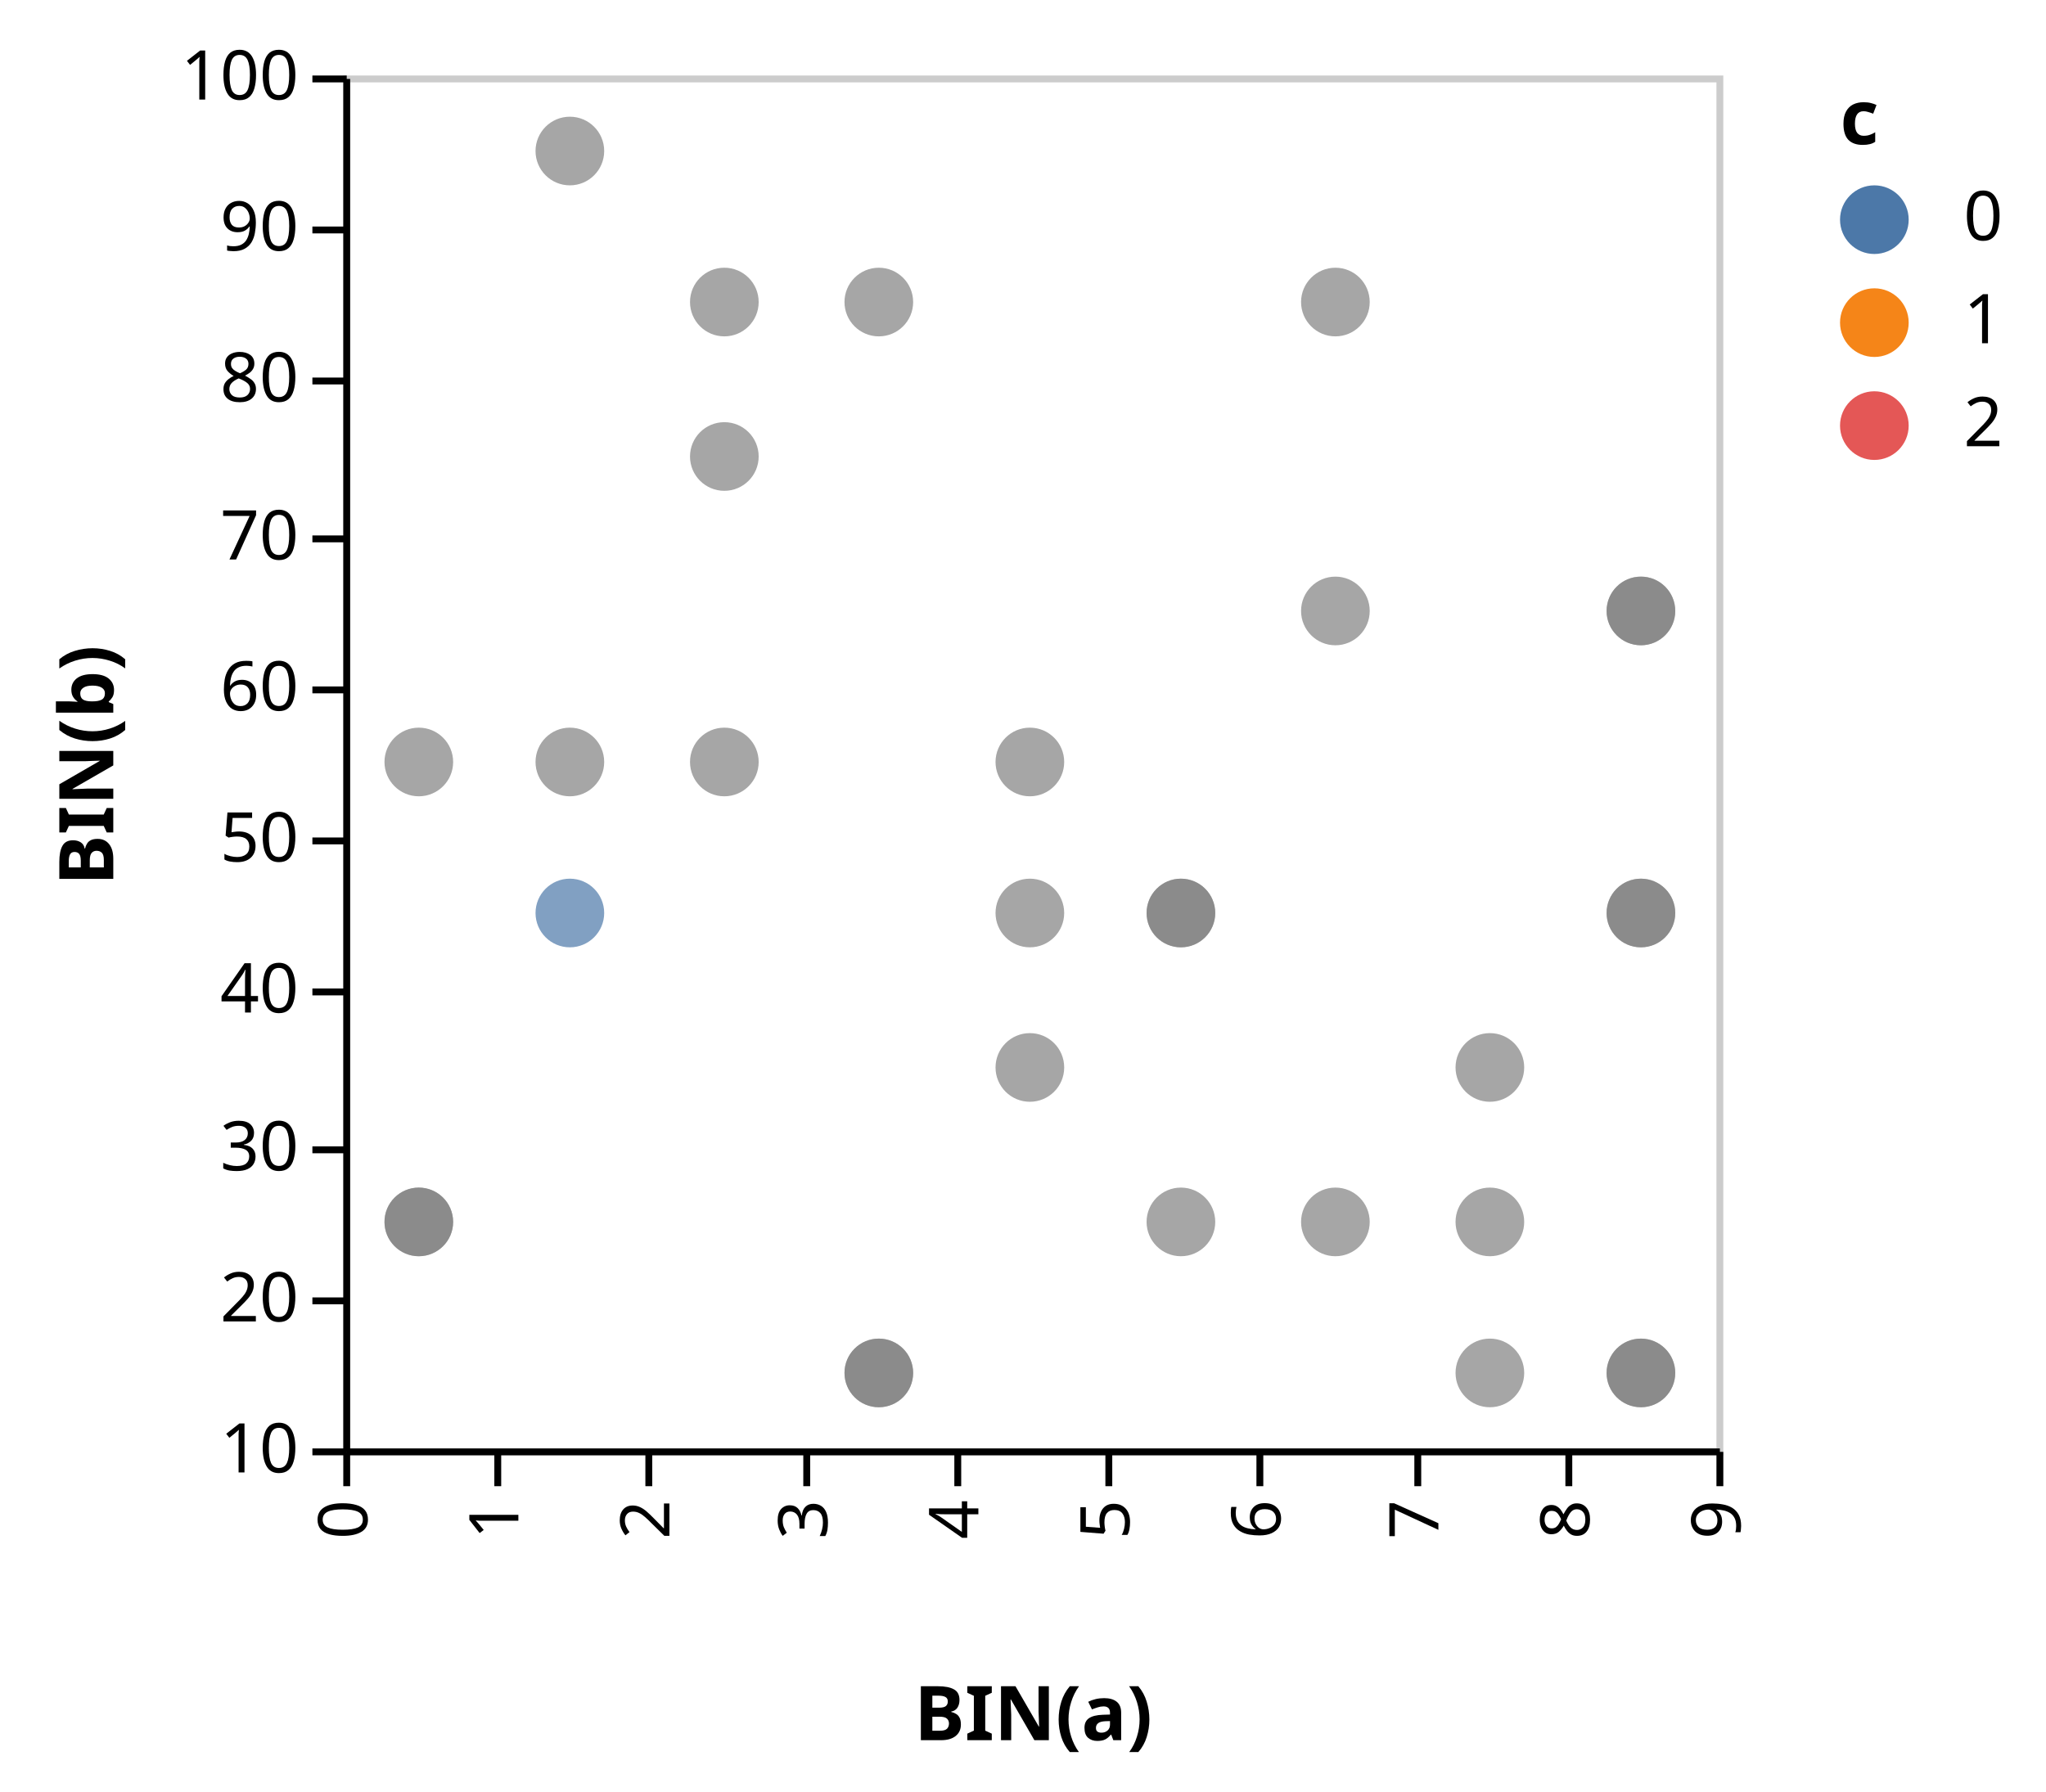
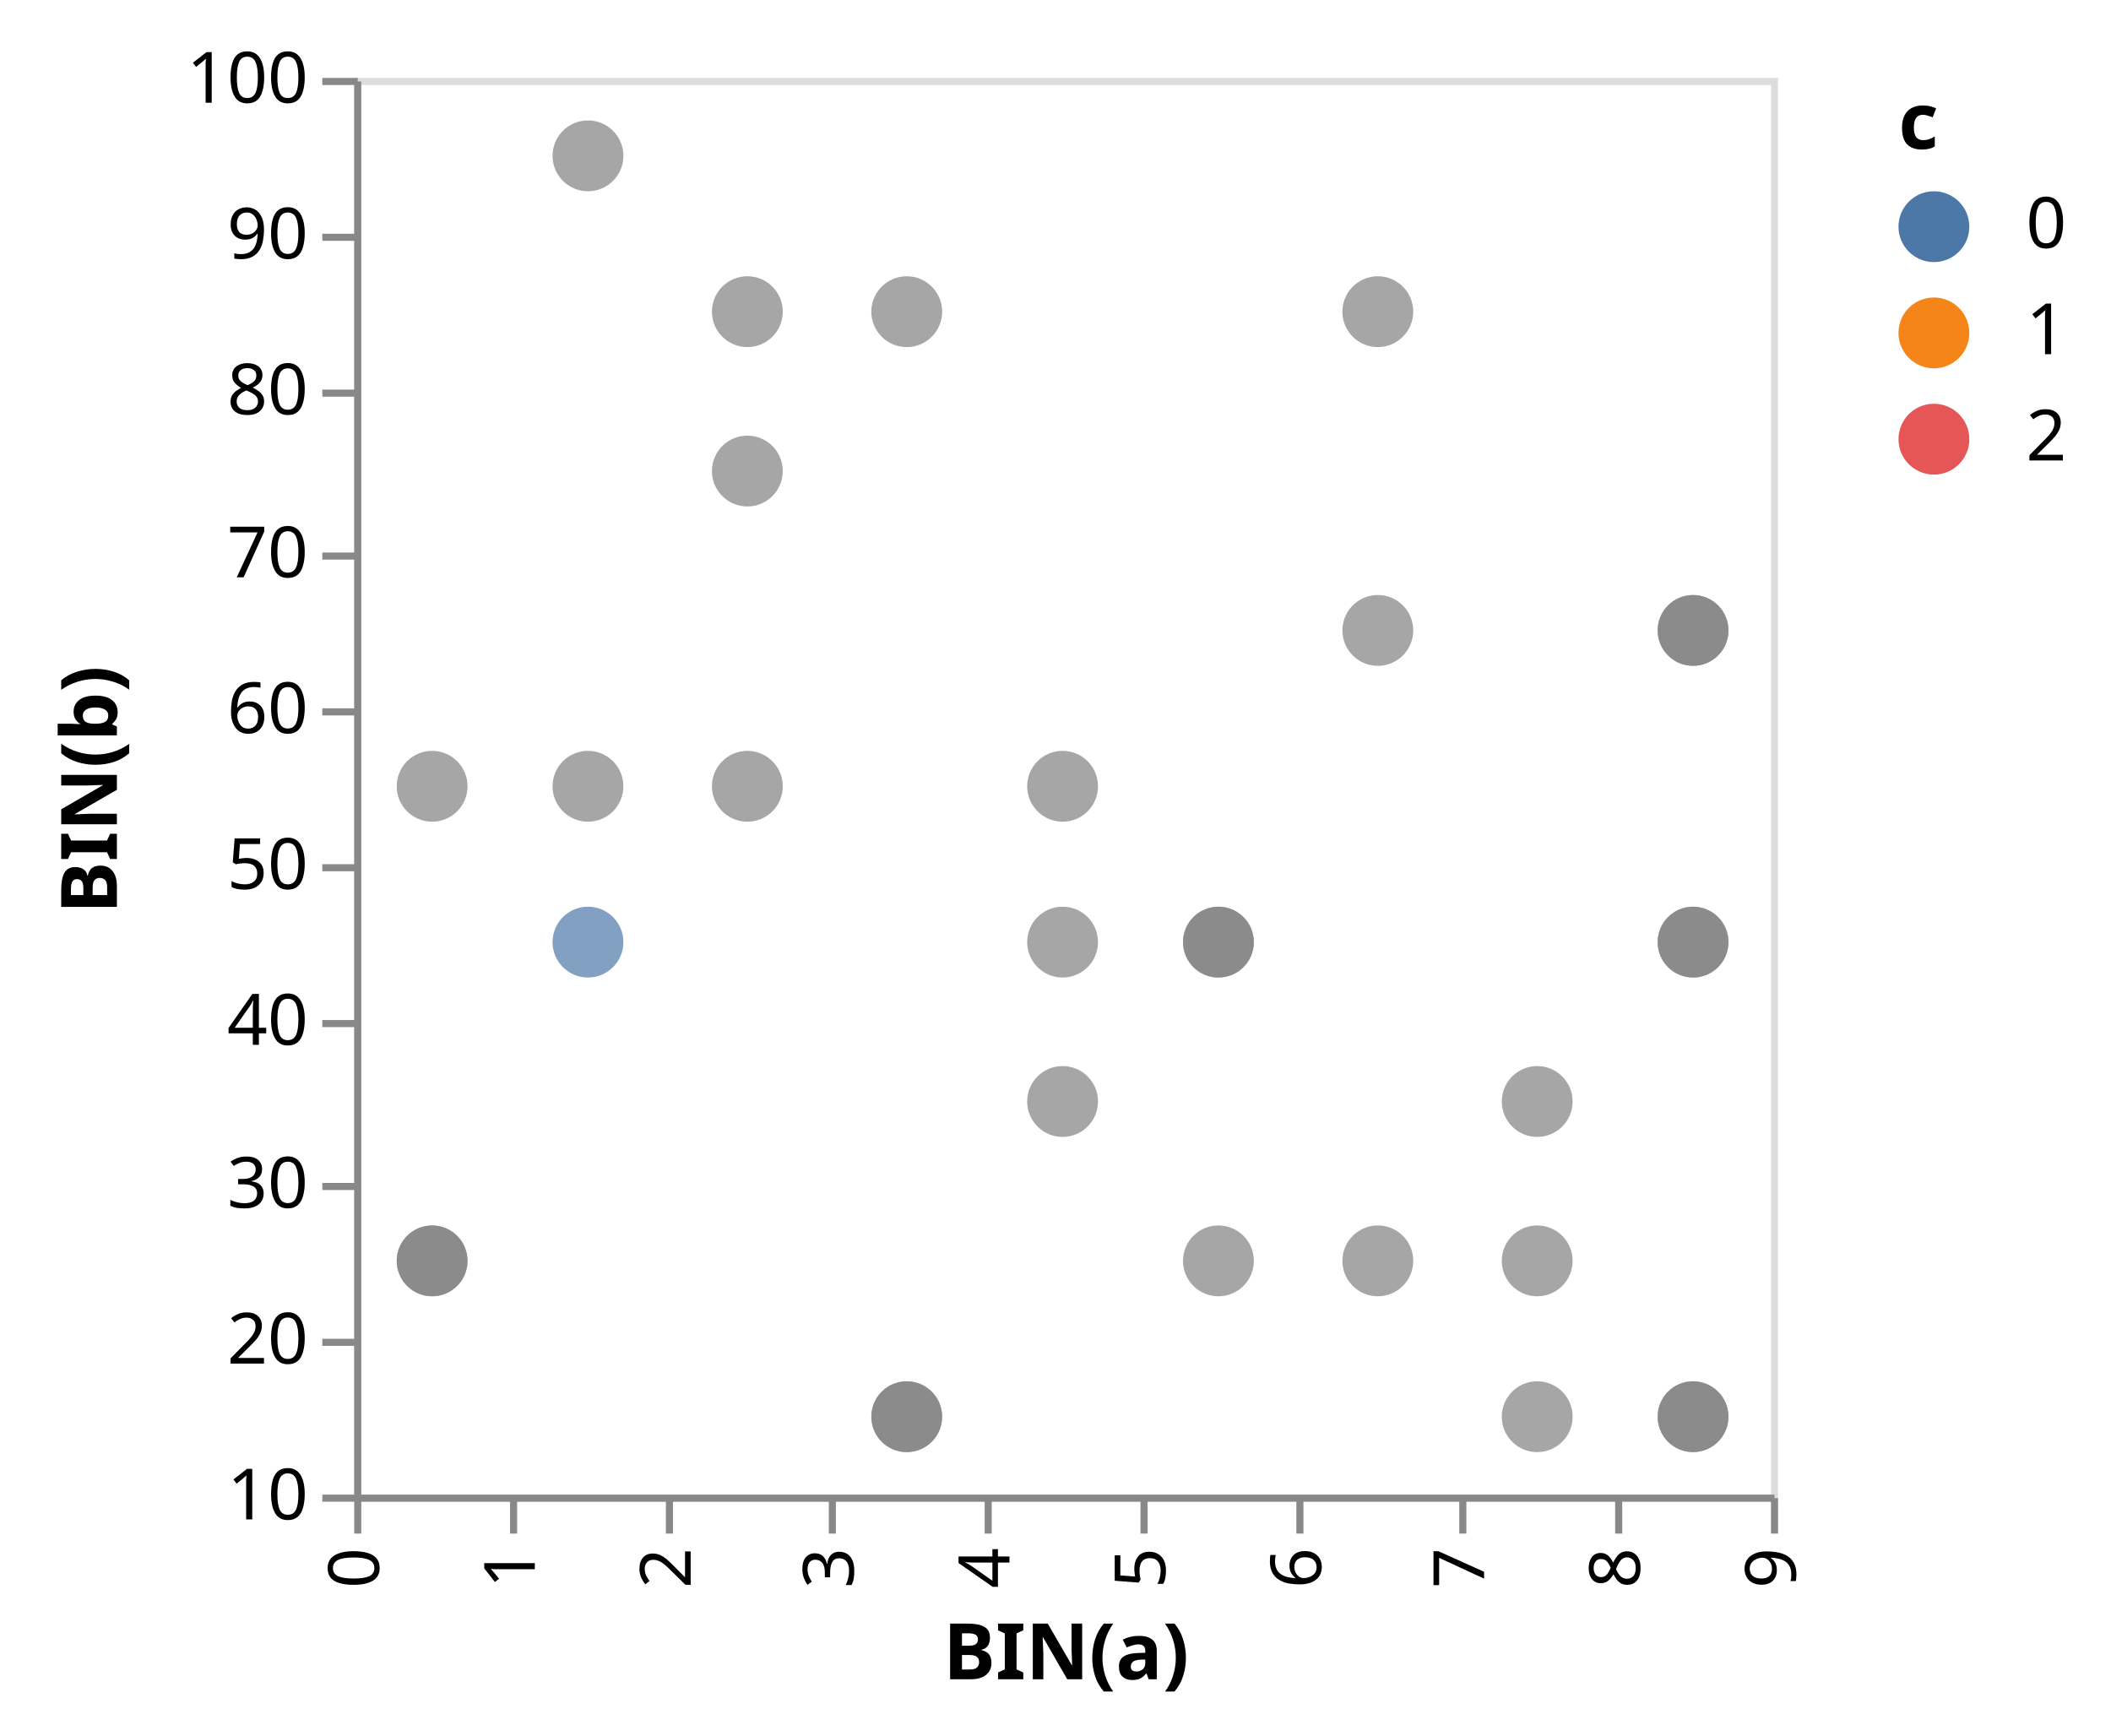
- <svg xmlns="http://www.w3.org/2000/svg" class="marks" width="298" height="261" viewBox="0 0 298 261" version="1.1">
+ <svg xmlns="http://www.w3.org/2000/svg" class="marks" width="298" height="245" viewBox="0 0 298 245" version="1.1">
  <g transform="translate(50,11)">
    <g class="mark-group role-frame root">
      <g transform="translate(0,0)">
-         <path class="background" d="M0.5,0.5h200v200h-200Z" style="fill: transparent; stroke: #ccc;" />
+         <path class="background" d="M0.5,0.5h200v200h-200Z" style="fill: transparent; stroke: #ddd;" />
        <g>
-           <g class="mark-symbol role-circle marks">
+           <g class="mark-symbol role-mark marks">
            <path transform="translate(11,167)" d="M5,0A5,5,0,1,1,-5,0A5,5,0,1,1,5,0" style="fill: grey; stroke-width: 2; opacity: 0.7;" />
            <path transform="translate(11,100)" d="M5,0A5,5,0,1,1,-5,0A5,5,0,1,1,5,0" style="fill: grey; stroke-width: 2; opacity: 0.7;" />
            <path transform="translate(11,167)" d="M5,0A5,5,0,1,1,-5,0A5,5,0,1,1,5,0" style="fill: grey; stroke-width: 2; opacity: 0.7;" />
            <path transform="translate(33,122)" d="M5,0A5,5,0,1,1,-5,0A5,5,0,1,1,5,0" style="fill: #4c78a8; stroke-width: 2; opacity: 0.7;" />
            <path transform="translate(33,11)" d="M5,0A5,5,0,1,1,-5,0A5,5,0,1,1,5,0" style="fill: grey; stroke-width: 2; opacity: 0.7;" />
            <path transform="translate(33,100)" d="M5,0A5,5,0,1,1,-5,0A5,5,0,1,1,5,0" style="fill: grey; stroke-width: 2; opacity: 0.7;" />
            <path transform="translate(55.5,33)" d="M5,0A5,5,0,1,1,-5,0A5,5,0,1,1,5,0" style="fill: grey; stroke-width: 2; opacity: 0.7;" />
            <path transform="translate(55.5,100)" d="M5,0A5,5,0,1,1,-5,0A5,5,0,1,1,5,0" style="fill: grey; stroke-width: 2; opacity: 0.7;" />
            <path transform="translate(55.5,55.5)" d="M5,0A5,5,0,1,1,-5,0A5,5,0,1,1,5,0" style="fill: grey; stroke-width: 2; opacity: 0.7;" />
            <path transform="translate(78,189)" d="M5,0A5,5,0,1,1,-5,0A5,5,0,1,1,5,0" style="fill: grey; stroke-width: 2; opacity: 0.7;" />
            <path transform="translate(78,33)" d="M5,0A5,5,0,1,1,-5,0A5,5,0,1,1,5,0" style="fill: grey; stroke-width: 2; opacity: 0.7;" />
            <path transform="translate(78,189)" d="M5,0A5,5,0,1,1,-5,0A5,5,0,1,1,5,0" style="fill: grey; stroke-width: 2; opacity: 0.7;" />
            <path transform="translate(100,100)" d="M5,0A5,5,0,1,1,-5,0A5,5,0,1,1,5,0" style="fill: grey; stroke-width: 2; opacity: 0.7;" />
            <path transform="translate(100,122)" d="M5,0A5,5,0,1,1,-5,0A5,5,0,1,1,5,0" style="fill: grey; stroke-width: 2; opacity: 0.7;" />
            <path transform="translate(100,144.5)" d="M5,0A5,5,0,1,1,-5,0A5,5,0,1,1,5,0" style="fill: grey; stroke-width: 2; opacity: 0.7;" />
            <path transform="translate(122,167)" d="M5,0A5,5,0,1,1,-5,0A5,5,0,1,1,5,0" style="fill: grey; stroke-width: 2; opacity: 0.7;" />
            <path transform="translate(122,122)" d="M5,0A5,5,0,1,1,-5,0A5,5,0,1,1,5,0" style="fill: grey; stroke-width: 2; opacity: 0.7;" />
            <path transform="translate(122,122)" d="M5,0A5,5,0,1,1,-5,0A5,5,0,1,1,5,0" style="fill: grey; stroke-width: 2; opacity: 0.7;" />
            <path transform="translate(144.5,33)" d="M5,0A5,5,0,1,1,-5,0A5,5,0,1,1,5,0" style="fill: grey; stroke-width: 2; opacity: 0.7;" />
            <path transform="translate(144.5,78)" d="M5,0A5,5,0,1,1,-5,0A5,5,0,1,1,5,0" style="fill: grey; stroke-width: 2; opacity: 0.7;" />
            <path transform="translate(144.5,167)" d="M5,0A5,5,0,1,1,-5,0A5,5,0,1,1,5,0" style="fill: grey; stroke-width: 2; opacity: 0.7;" />
            <path transform="translate(167,189)" d="M5,0A5,5,0,1,1,-5,0A5,5,0,1,1,5,0" style="fill: grey; stroke-width: 2; opacity: 0.7;" />
            <path transform="translate(167,167)" d="M5,0A5,5,0,1,1,-5,0A5,5,0,1,1,5,0" style="fill: grey; stroke-width: 2; opacity: 0.7;" />
            <path transform="translate(167,144.5)" d="M5,0A5,5,0,1,1,-5,0A5,5,0,1,1,5,0" style="fill: grey; stroke-width: 2; opacity: 0.7;" />
            <path transform="translate(189,78)" d="M5,0A5,5,0,1,1,-5,0A5,5,0,1,1,5,0" style="fill: grey; stroke-width: 2; opacity: 0.7;" />
            <path transform="translate(189,189)" d="M5,0A5,5,0,1,1,-5,0A5,5,0,1,1,5,0" style="fill: grey; stroke-width: 2; opacity: 0.7;" />
            <path transform="translate(189,78)" d="M5,0A5,5,0,1,1,-5,0A5,5,0,1,1,5,0" style="fill: grey; stroke-width: 2; opacity: 0.7;" />
            <path transform="translate(189,122)" d="M5,0A5,5,0,1,1,-5,0A5,5,0,1,1,5,0" style="fill: grey; stroke-width: 2; opacity: 0.7;" />
            <path transform="translate(189,189)" d="M5,0A5,5,0,1,1,-5,0A5,5,0,1,1,5,0" style="fill: grey; stroke-width: 2; opacity: 0.7;" />
            <path transform="translate(189,122)" d="M5,0A5,5,0,1,1,-5,0A5,5,0,1,1,5,0" style="fill: grey; stroke-width: 2; opacity: 0.7;" />
          </g>
          <g class="mark-group role-legend">
            <g transform="translate(218,0)">
              <path class="background" d="M0,0h25v56h-25Z" style="pointer-events: none; fill: none;" />
              <g>
                <g class="mark-group role-legend-entry">
                  <g transform="translate(0,16)">
                    <path class="background" d="M0,0h0v0h0Z" style="pointer-events: none; fill: none;" />
                    <g>
                      <g class="mark-symbol role-legend-symbol" style="pointer-events: none;">
                        <path transform="translate(5,5)" d="M5,0A5,5,0,1,1,-5,0A5,5,0,1,1,5,0" style="fill: #4c78a8; stroke-width: 1.5; opacity: 1;" />
                        <path transform="translate(5,20)" d="M5,0A5,5,0,1,1,-5,0A5,5,0,1,1,5,0" style="fill: #f58518; stroke-width: 1.5; opacity: 1;" />
                        <path transform="translate(5,35)" d="M5,0A5,5,0,1,1,-5,0A5,5,0,1,1,5,0" style="fill: #e45756; stroke-width: 1.5; opacity: 1;" />
                      </g>
                      <g class="mark-text role-legend-label" style="pointer-events: none;">
                        <text text-anchor="start" transform="translate(18,8)" style="font: 10px sans-serif; fill: #000; opacity: 1;">0</text>
                        <text text-anchor="start" transform="translate(18,23)" style="font: 10px sans-serif; fill: #000; opacity: 1;">1</text>
                        <text text-anchor="start" transform="translate(18,38)" style="font: 10px sans-serif; fill: #000; opacity: 1;">2</text>
                      </g>
                    </g>
                  </g>
                </g>
                <g class="mark-text role-legend-title" style="pointer-events: none;">
                  <text text-anchor="start" transform="translate(0,10)" style="font: bold 11px sans-serif; fill: #000; opacity: 1;">c</text>
                </g>
              </g>
            </g>
          </g>
          <g class="mark-group role-axis">
            <g transform="translate(0.5,200.5)">
              <path class="background" d="M0,0h0v0h0Z" style="pointer-events: none; fill: none;" />
              <g>
                <g class="mark-rule role-axis-tick" style="pointer-events: none;">
-                   <line transform="translate(0,0)" x2="0" y2="5" style="fill: none; stroke: #000; stroke-width: 1; opacity: 1;" />
-                   <line transform="translate(22,0)" x2="0" y2="5" style="fill: none; stroke: #000; stroke-width: 1; opacity: 1;" />
-                   <line transform="translate(44,0)" x2="0" y2="5" style="fill: none; stroke: #000; stroke-width: 1; opacity: 1;" />
-                   <line transform="translate(67,0)" x2="0" y2="5" style="fill: none; stroke: #000; stroke-width: 1; opacity: 1;" />
-                   <line transform="translate(89,0)" x2="0" y2="5" style="fill: none; stroke: #000; stroke-width: 1; opacity: 1;" />
-                   <line transform="translate(111,0)" x2="0" y2="5" style="fill: none; stroke: #000; stroke-width: 1; opacity: 1;" />
-                   <line transform="translate(133,0)" x2="0" y2="5" style="fill: none; stroke: #000; stroke-width: 1; opacity: 1;" />
-                   <line transform="translate(156,0)" x2="0" y2="5" style="fill: none; stroke: #000; stroke-width: 1; opacity: 1;" />
-                   <line transform="translate(178,0)" x2="0" y2="5" style="fill: none; stroke: #000; stroke-width: 1; opacity: 1;" />
-                   <line transform="translate(200,0)" x2="0" y2="5" style="fill: none; stroke: #000; stroke-width: 1; opacity: 1;" />
+                   <line transform="translate(0,0)" x2="0" y2="5" style="fill: none; stroke: #888; stroke-width: 1; opacity: 1;" />
+                   <line transform="translate(22,0)" x2="0" y2="5" style="fill: none; stroke: #888; stroke-width: 1; opacity: 1;" />
+                   <line transform="translate(44,0)" x2="0" y2="5" style="fill: none; stroke: #888; stroke-width: 1; opacity: 1;" />
+                   <line transform="translate(67,0)" x2="0" y2="5" style="fill: none; stroke: #888; stroke-width: 1; opacity: 1;" />
+                   <line transform="translate(89,0)" x2="0" y2="5" style="fill: none; stroke: #888; stroke-width: 1; opacity: 1;" />
+                   <line transform="translate(111,0)" x2="0" y2="5" style="fill: none; stroke: #888; stroke-width: 1; opacity: 1;" />
+                   <line transform="translate(133,0)" x2="0" y2="5" style="fill: none; stroke: #888; stroke-width: 1; opacity: 1;" />
+                   <line transform="translate(156,0)" x2="0" y2="5" style="fill: none; stroke: #888; stroke-width: 1; opacity: 1;" />
+                   <line transform="translate(178,0)" x2="0" y2="5" style="fill: none; stroke: #888; stroke-width: 1; opacity: 1;" />
+                   <line transform="translate(200,0)" x2="0" y2="5" style="fill: none; stroke: #888; stroke-width: 1; opacity: 1;" />
                </g>
                <g class="mark-text role-axis-label" style="pointer-events: none;">
                  <text text-anchor="end" transform="translate(0,7) rotate(270) translate(0,3)" style="font: 10px sans-serif; fill: #000; opacity: 1;">0</text>
                  <text text-anchor="end" transform="translate(22,7) rotate(270) translate(0,3)" style="font: 10px sans-serif; fill: #000; opacity: 1;">1</text>
                  <text text-anchor="end" transform="translate(44,7) rotate(270) translate(0,3)" style="font: 10px sans-serif; fill: #000; opacity: 1;">2</text>
                  <text text-anchor="end" transform="translate(67,7) rotate(270) translate(0,3)" style="font: 10px sans-serif; fill: #000; opacity: 1;">3</text>
                  <text text-anchor="end" transform="translate(89,7) rotate(270) translate(0,3)" style="font: 10px sans-serif; fill: #000; opacity: 1;">4</text>
                  <text text-anchor="end" transform="translate(111,7) rotate(270) translate(0,3)" style="font: 10px sans-serif; fill: #000; opacity: 1;">5</text>
                  <text text-anchor="end" transform="translate(133,7) rotate(270) translate(0,3)" style="font: 10px sans-serif; fill: #000; opacity: 1;">6</text>
                  <text text-anchor="end" transform="translate(156,7) rotate(270) translate(0,3)" style="font: 10px sans-serif; fill: #000; opacity: 1;">7</text>
                  <text text-anchor="end" transform="translate(178,7) rotate(270) translate(0,3)" style="font: 10px sans-serif; fill: #000; opacity: 1;">8</text>
                  <text text-anchor="end" transform="translate(200,7) rotate(270) translate(0,3)" style="font: 10px sans-serif; fill: #000; opacity: 1;">9</text>
                </g>
                <g class="mark-rule role-axis-domain" style="pointer-events: none;">
-                   <line transform="translate(0,0)" x2="200" y2="0" style="fill: none; stroke: #000; stroke-width: 1; opacity: 1;" />
+                   <line transform="translate(0,0)" x2="200" y2="0" style="fill: none; stroke: #888; stroke-width: 1; opacity: 1;" />
                </g>
                <g class="mark-text role-axis-title" style="pointer-events: none;">
-                   <text text-anchor="middle" transform="translate(100,42)" style="font: bold 11px sans-serif; fill: #000; opacity: 1;">BIN(a)</text>
+                   <text text-anchor="middle" transform="translate(100,25.56152)" style="font: bold 11px sans-serif; fill: #000; opacity: 1;">BIN(a)</text>
                </g>
              </g>
            </g>
          </g>
          <g class="mark-group role-axis">
            <g transform="translate(0.5,0.5)">
              <path class="background" d="M0,0h0v0h0Z" style="pointer-events: none; fill: none;" />
              <g>
                <g class="mark-rule role-axis-tick" style="pointer-events: none;">
-                   <line transform="translate(0,200)" x2="-5" y2="0" style="fill: none; stroke: #000; stroke-width: 1; opacity: 1;" />
-                   <line transform="translate(0,178)" x2="-5" y2="0" style="fill: none; stroke: #000; stroke-width: 1; opacity: 1;" />
-                   <line transform="translate(0,156)" x2="-5" y2="0" style="fill: none; stroke: #000; stroke-width: 1; opacity: 1;" />
-                   <line transform="translate(0,133)" x2="-5" y2="0" style="fill: none; stroke: #000; stroke-width: 1; opacity: 1;" />
-                   <line transform="translate(0,111)" x2="-5" y2="0" style="fill: none; stroke: #000; stroke-width: 1; opacity: 1;" />
-                   <line transform="translate(0,89)" x2="-5" y2="0" style="fill: none; stroke: #000; stroke-width: 1; opacity: 1;" />
-                   <line transform="translate(0,67)" x2="-5" y2="0" style="fill: none; stroke: #000; stroke-width: 1; opacity: 1;" />
-                   <line transform="translate(0,44)" x2="-5" y2="0" style="fill: none; stroke: #000; stroke-width: 1; opacity: 1;" />
-                   <line transform="translate(0,22)" x2="-5" y2="0" style="fill: none; stroke: #000; stroke-width: 1; opacity: 1;" />
-                   <line transform="translate(0,0)" x2="-5" y2="0" style="fill: none; stroke: #000; stroke-width: 1; opacity: 1;" />
+                   <line transform="translate(0,200)" x2="-5" y2="0" style="fill: none; stroke: #888; stroke-width: 1; opacity: 1;" />
+                   <line transform="translate(0,178)" x2="-5" y2="0" style="fill: none; stroke: #888; stroke-width: 1; opacity: 1;" />
+                   <line transform="translate(0,156)" x2="-5" y2="0" style="fill: none; stroke: #888; stroke-width: 1; opacity: 1;" />
+                   <line transform="translate(0,133)" x2="-5" y2="0" style="fill: none; stroke: #888; stroke-width: 1; opacity: 1;" />
+                   <line transform="translate(0,111)" x2="-5" y2="0" style="fill: none; stroke: #888; stroke-width: 1; opacity: 1;" />
+                   <line transform="translate(0,89)" x2="-5" y2="0" style="fill: none; stroke: #888; stroke-width: 1; opacity: 1;" />
+                   <line transform="translate(0,67)" x2="-5" y2="0" style="fill: none; stroke: #888; stroke-width: 1; opacity: 1;" />
+                   <line transform="translate(0,44)" x2="-5" y2="0" style="fill: none; stroke: #888; stroke-width: 1; opacity: 1;" />
+                   <line transform="translate(0,22)" x2="-5" y2="0" style="fill: none; stroke: #888; stroke-width: 1; opacity: 1;" />
+                   <line transform="translate(0,0)" x2="-5" y2="0" style="fill: none; stroke: #888; stroke-width: 1; opacity: 1;" />
                </g>
                <g class="mark-text role-axis-label" style="pointer-events: none;">
                  <text text-anchor="end" transform="translate(-7,203)" style="font: 10px sans-serif; fill: #000; opacity: 1;">10</text>
                  <text text-anchor="end" transform="translate(-7,181)" style="font: 10px sans-serif; fill: #000; opacity: 1;">20</text>
                  <text text-anchor="end" transform="translate(-7,159)" style="font: 10px sans-serif; fill: #000; opacity: 1;">30</text>
                  <text text-anchor="end" transform="translate(-7,136)" style="font: 10px sans-serif; fill: #000; opacity: 1;">40</text>
                  <text text-anchor="end" transform="translate(-7,114)" style="font: 10px sans-serif; fill: #000; opacity: 1;">50</text>
                  <text text-anchor="end" transform="translate(-7,92)" style="font: 10px sans-serif; fill: #000; opacity: 1;">60</text>
                  <text text-anchor="end" transform="translate(-7,70)" style="font: 10px sans-serif; fill: #000; opacity: 1;">70</text>
                  <text text-anchor="end" transform="translate(-7,47)" style="font: 10px sans-serif; fill: #000; opacity: 1;">80</text>
                  <text text-anchor="end" transform="translate(-7,25)" style="font: 10px sans-serif; fill: #000; opacity: 1;">90</text>
                  <text text-anchor="end" transform="translate(-7,3)" style="font: 10px sans-serif; fill: #000; opacity: 1;">100</text>
                </g>
                <g class="mark-rule role-axis-domain" style="pointer-events: none;">
-                   <line transform="translate(0,200)" x2="0" y2="-200" style="fill: none; stroke: #000; stroke-width: 1; opacity: 1;" />
+                   <line transform="translate(0,200)" x2="0" y2="-200" style="fill: none; stroke: #888; stroke-width: 1; opacity: 1;" />
                </g>
                <g class="mark-text role-axis-title" style="pointer-events: none;">
                  <text text-anchor="middle" transform="translate(-32,100) rotate(-90) translate(0,-2)" style="font: bold 11px sans-serif; fill: #000; opacity: 1;">BIN(b)</text>
                </g>
              </g>
            </g>
          </g>
        </g>
      </g>
    </g>
  </g>
</svg>
